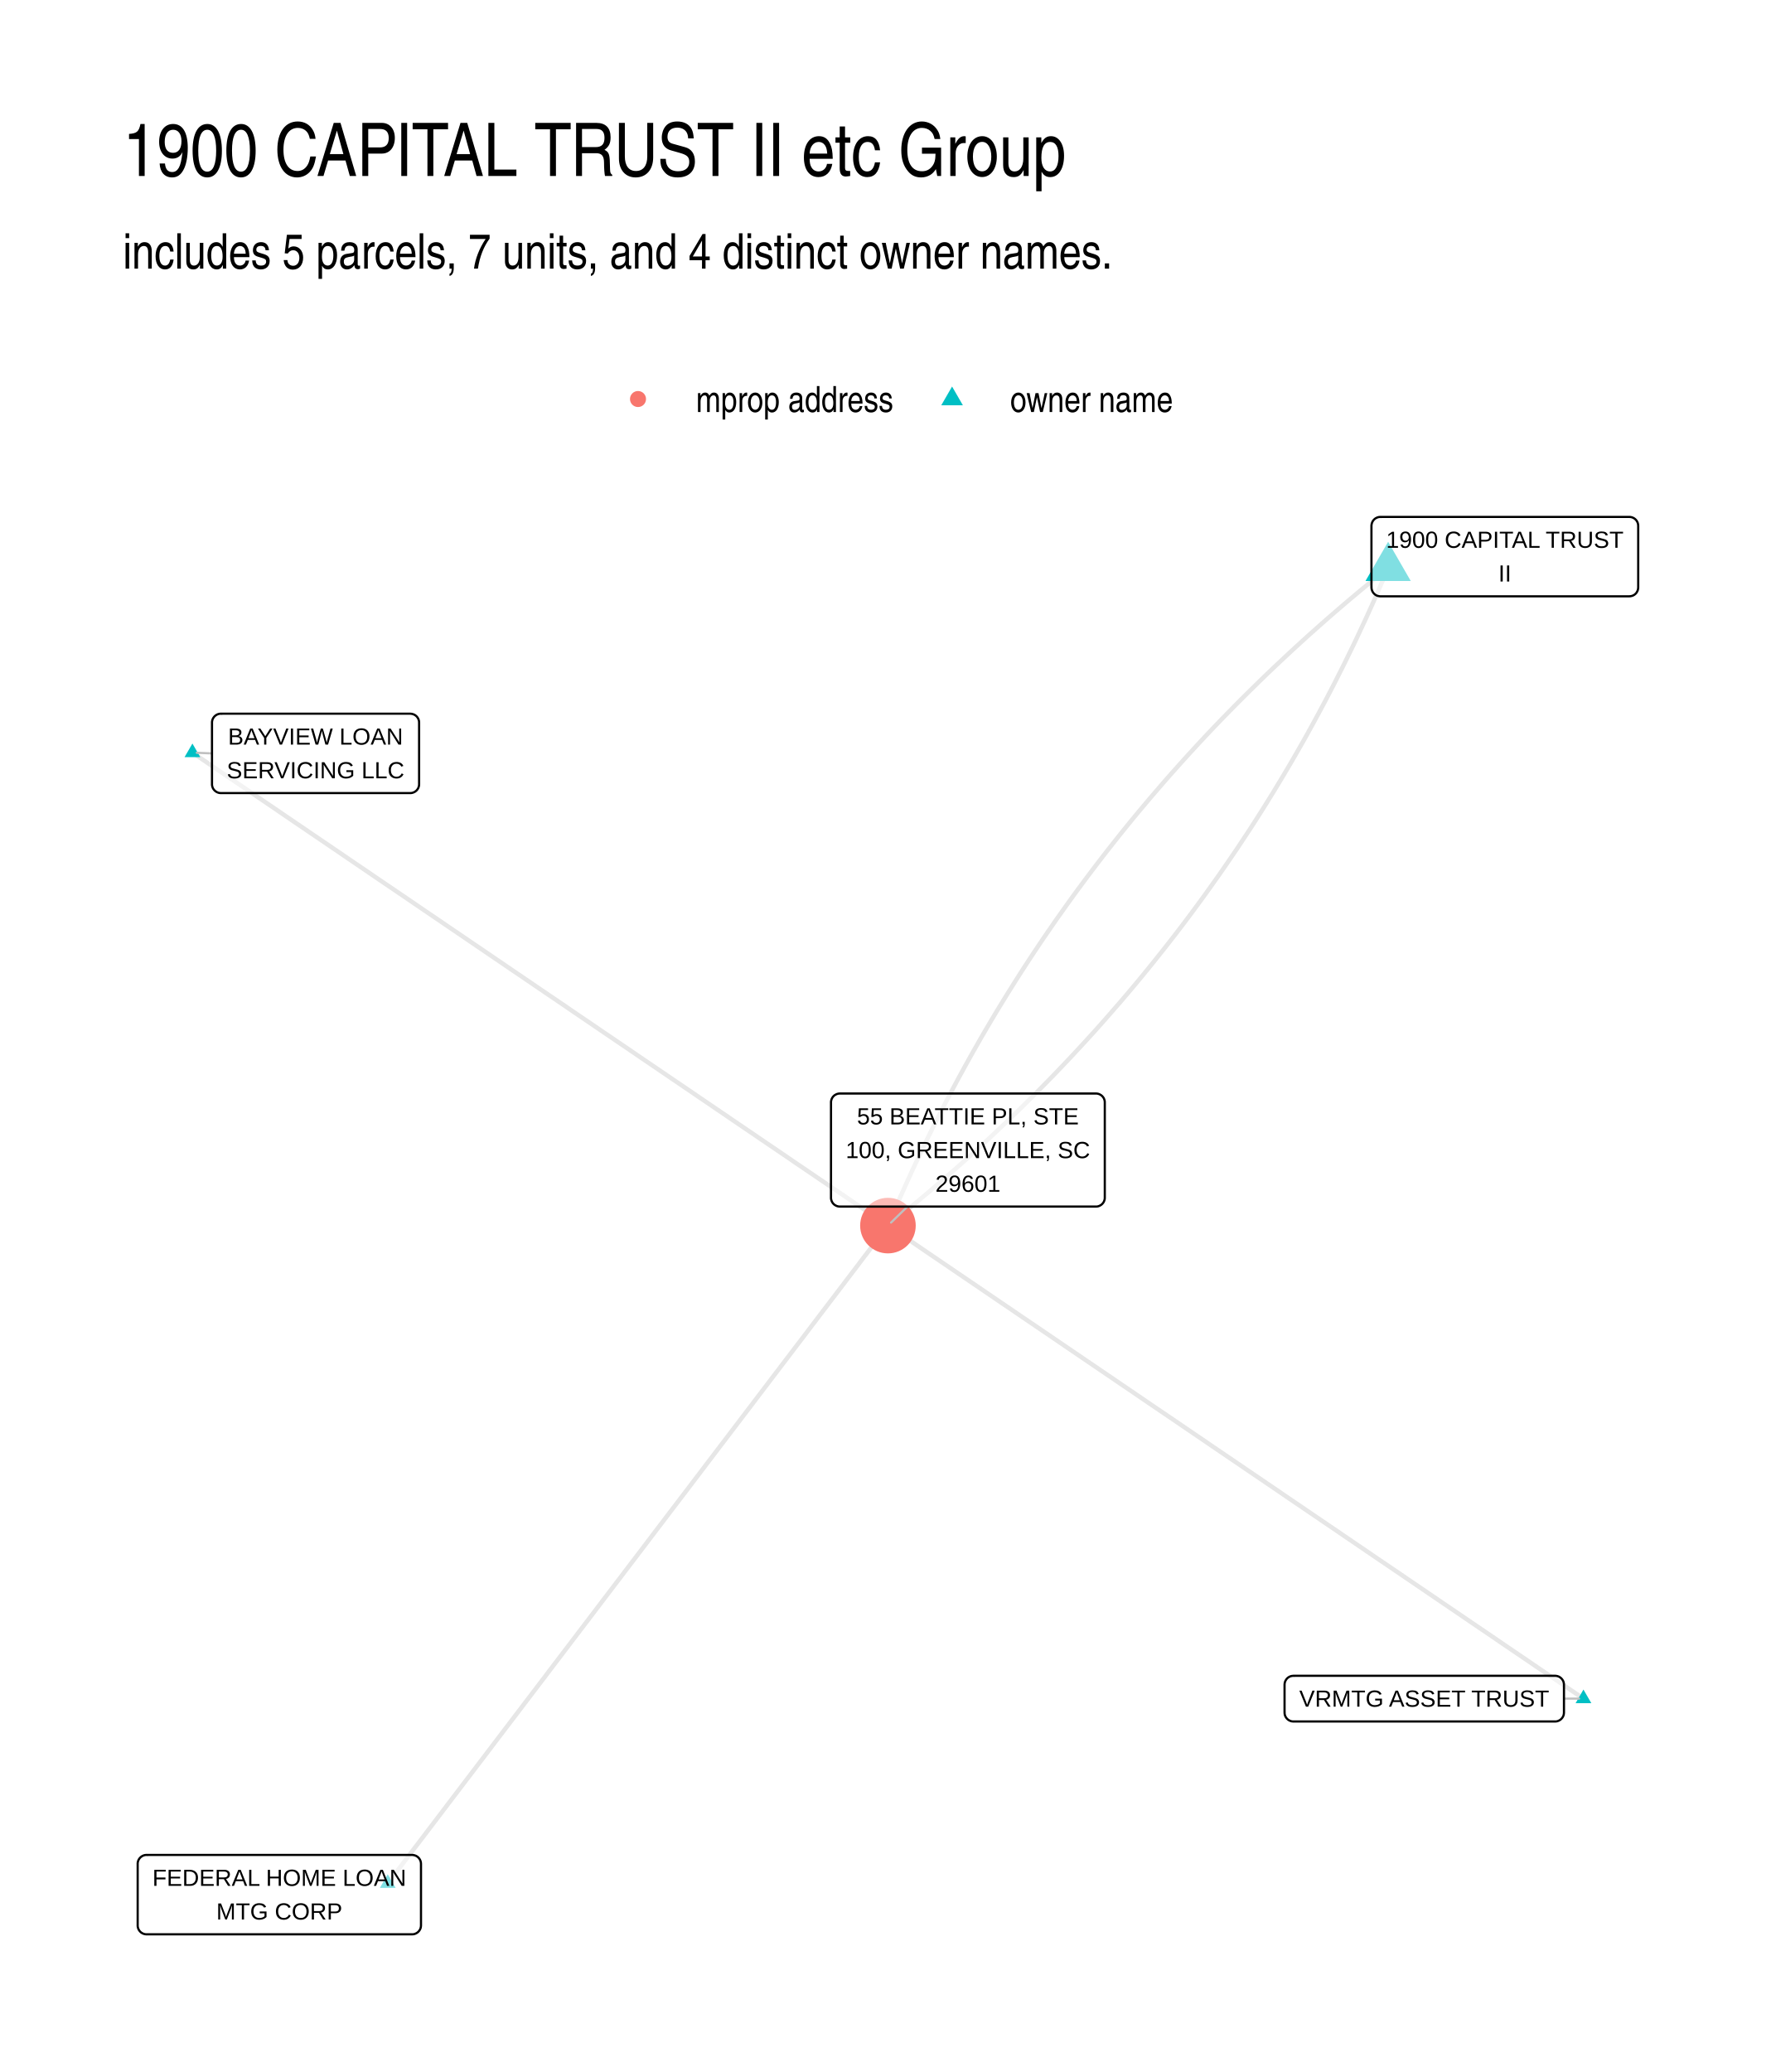
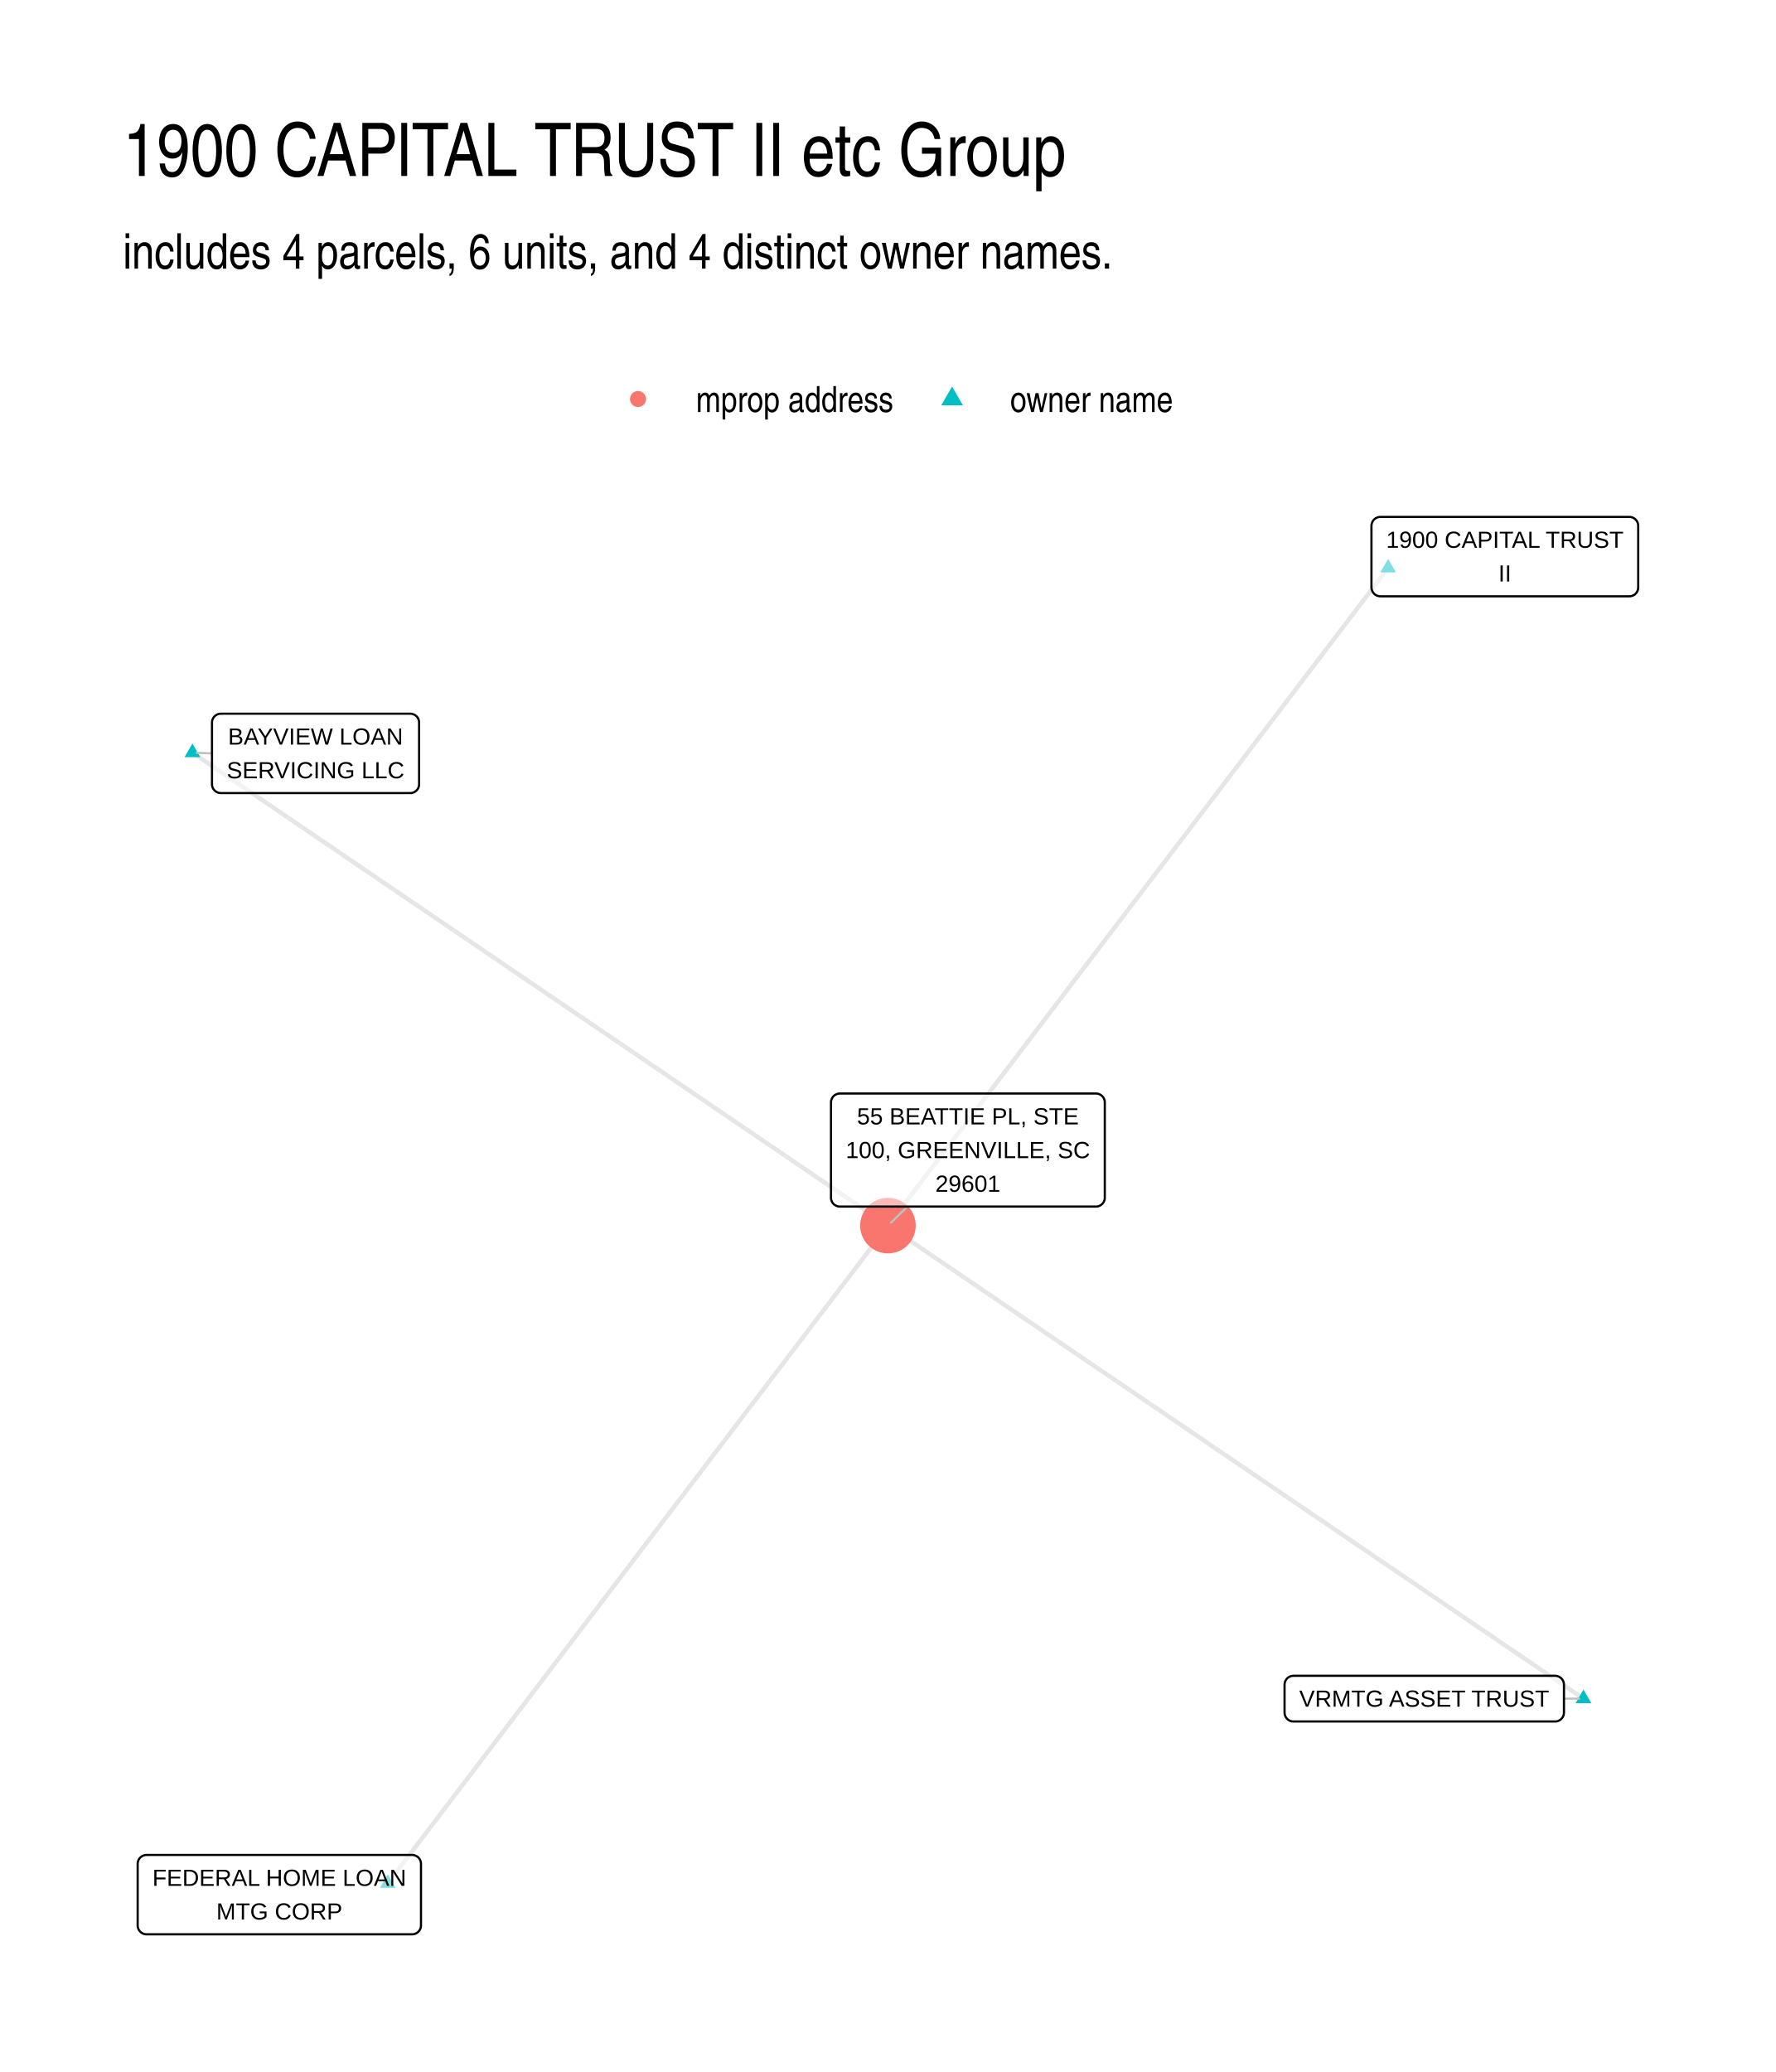
<svg xmlns="http://www.w3.org/2000/svg" width="576" height="672" viewBox="0 0 432 504">
  <g class="svglite">
    <defs>
      <style>.svglite line,.svglite polyline,.svglite polygon,.svglite path,.svglite circle{fill:none;stroke:#000000;stroke-linecap:round;stroke-linejoin:round;stroke-miterlimit:10.00}.svglite text{white-space:pre}.svglite g.glyphgroup path{fill:inherit;stroke:none}</style>
    </defs>
    <rect width="100%" height="100%" style="stroke-linecap:round;stroke-linejoin:round;stroke-miterlimit:10.00;stroke:none;fill:#FFFFFF" />
    <defs>
      <clipPath id="cpMC4wMHw0MzIuMDB8MC4wMHw1MDQuMDA=">
        <path d="M0 0h432v504H0z" />
      </clipPath>
    </defs>
    <g clip-path="url(#cpMC4wMHw0MzIuMDB8MC4wMHw1MDQuMDA=)">
      <path d="M0 0h432v504H0z" style="stroke-width:1.07;stroke:none;fill:#FFFFFF" />
    </g>
    <defs>
      <clipPath id="cpMjkuODl8NDAyLjExfDEyMi4xNHw0NzQuMTE=">
        <path d="M29.89 122.14h372.22v351.97H29.89z" />
      </clipPath>
    </defs>
    <g clip-path="url(#cpMjkuODl8NDAyLjExfDEyMi4xNHw0NzQuMTE=)">
      <path d="m385.19 413.18-1.71-1.16-1.71-1.16-1.7-1.17-1.71-1.16-1.71-1.16-1.71-1.16-1.71-1.16-1.71-1.17-1.71-1.16-1.71-1.16-1.71-1.16-1.71-1.17-1.7-1.16-1.71-1.16-1.71-1.16-1.71-1.16-1.71-1.17-1.71-1.16-1.71-1.16-1.71-1.16-1.71-1.17-1.71-1.16-1.7-1.16-1.71-1.16-1.71-1.16-1.71-1.17-1.71-1.16-1.71-1.16-1.71-1.16-1.71-1.16-1.71-1.17-1.71-1.16-1.7-1.16-1.71-1.16-1.71-1.17-1.71-1.16-1.71-1.16-1.71-1.16-1.71-1.16-1.71-1.17-1.71-1.16-1.71-1.16-1.7-1.16-1.71-1.17-1.71-1.16-1.71-1.16-1.71-1.16-1.71-1.16-1.71-1.17-1.71-1.16-1.71-1.16-1.71-1.16-1.71-1.16-1.7-1.17-1.71-1.16-1.71-1.16-1.71-1.16-1.71-1.17-1.71-1.16-1.71-1.16-1.71-1.16-1.71-1.16-1.71-1.17-1.7-1.16-1.71-1.16-1.71-1.16-1.71-1.17-1.71-1.16-1.71-1.16-1.71-1.16-1.71-1.16-1.71-1.17-1.71-1.16-1.7-1.16-1.71-1.16-1.71-1.17-1.71-1.16-1.71-1.16-1.71-1.16-1.71-1.16-1.71-1.17-1.71-1.16-1.71-1.16-1.7-1.16-1.71-1.16-1.71-1.17-1.71-1.16-1.71-1.16-1.71-1.16-1.71-1.17-1.71-1.16-1.71-1.16-1.71-1.16-1.7-1.16-1.71-1.17-1.71-1.16-1.71-1.16-1.71-1.16-1.71-1.17" style="stroke-width:1.07;stroke:#000000;stroke-opacity:0.10;stroke-linecap:butt" />
-       <path d="m337.68 138.14-1.66 1.32-1.64 1.34-1.63 1.34-1.63 1.34-1.62 1.36-1.61 1.35-1.6 1.37-1.59 1.37-1.58 1.37-1.58 1.38-1.56 1.39-1.56 1.39-1.55 1.4-1.54 1.41-1.53 1.41-1.52 1.42-1.51 1.42-1.51 1.43-1.5 1.43-1.48 1.44-1.48 1.45-1.47 1.45-1.47 1.46-1.45 1.46-1.44 1.47-1.44 1.47-1.43 1.48-1.42 1.49-1.41 1.49-1.4 1.5-1.39 1.51-1.39 1.51-1.37 1.51-1.37 1.53-1.36 1.52-1.35 1.54-1.34 1.54-1.33 1.54-1.33 1.55-1.31 1.56-1.31 1.56-1.3 1.57-1.29 1.58-1.28 1.58-1.27 1.59-1.26 1.59-1.26 1.6-1.24 1.6-1.24 1.61-1.23 1.62-1.22 1.62-1.21 1.63-1.21 1.63-1.19 1.64-1.19 1.65-1.17 1.65-1.17 1.65-1.16 1.67-1.15 1.67-1.15 1.67-1.13 1.68-1.13 1.69-1.11 1.69-1.11 1.7-1.1 1.7-1.09 1.71-1.08 1.72-1.08 1.72-1.06 1.73-1.06 1.73-1.05 1.74-1.04 1.75-1.03 1.75-1.02 1.75-1.01 1.77-1.01 1.77-.99 1.77-.99 1.78-.98 1.79-.97 1.79-.96 1.8-.95 1.8-.95 1.81-.93 1.82-.93 1.82-.92 1.82-.91 1.84-.9 1.84-.89 1.84-.88 1.85-.88 1.86-.87 1.86-.85 1.87-.85 1.88-.84 1.88-.84 1.88-.82 1.89-.81 1.9-.81 1.9m121.68-159.98-.81 1.9-.82 1.9-.82 1.89-.83 1.89-.84 1.88-.85 1.87-.86 1.87-.87 1.86-.87 1.86-.88 1.85-.9 1.84-.9 1.84-.91 1.84-.92 1.82-.92 1.82-.94 1.82-.94 1.81-.96 1.8-.96 1.8-.97 1.79-.98 1.79-.98 1.78-1 1.78-1 1.76-1.02 1.77-1.02 1.75-1.03 1.75-1.04 1.75-1.05 1.74-1.05 1.73-1.07 1.73-1.07 1.72-1.08 1.72-1.09 1.71-1.1 1.7-1.11 1.7-1.12 1.69-1.12 1.69-1.14 1.68-1.14 1.67-1.15 1.67-1.16 1.67-1.17 1.65-1.18 1.65-1.18 1.65-1.2 1.64-1.2 1.63-1.21 1.63-1.22 1.62-1.23 1.62-1.24 1.61-1.25 1.6-1.25 1.6-1.27 1.59-1.27 1.59-1.28 1.58-1.29 1.58-1.3 1.57-1.3 1.56-1.32 1.56-1.32 1.55-1.34 1.54-1.34 1.54-1.35 1.54-1.35 1.52-1.37 1.53-1.38 1.51-1.38 1.51-1.4 1.51-1.4 1.5-1.41 1.49-1.42 1.49-1.42 1.48-1.44 1.47-1.44 1.47-1.46 1.47-1.46 1.45-1.47 1.45-1.48 1.45-1.49 1.44-1.49 1.43-1.51 1.43-1.51 1.43-1.53 1.41-1.53 1.41-1.54 1.41-1.55 1.4-1.55 1.39-1.57 1.39-1.57 1.38-1.59 1.37-1.59 1.37-1.6 1.37-1.61 1.35-1.61 1.36-1.63 1.34-1.63 1.34-1.65 1.34-1.65 1.32M46.81 183.07l1.71 1.16 1.71 1.16 1.7 1.17 1.71 1.16 1.71 1.16 1.71 1.16 1.71 1.16 1.71 1.17 1.71 1.16 1.71 1.16 1.71 1.16 1.71 1.16 1.7 1.17 1.71 1.16 1.71 1.16 1.71 1.16 1.71 1.17 1.71 1.16 1.71 1.16 1.71 1.16 1.71 1.16 1.71 1.17 1.7 1.16 1.71 1.16 1.71 1.16 1.71 1.17 1.71 1.16 1.71 1.16 1.71 1.16 1.71 1.16 1.71 1.17 1.71 1.16 1.7 1.16 1.71 1.16 1.71 1.16 1.71 1.17 1.71 1.16 1.71 1.16 1.71 1.16 1.71 1.17 1.71 1.16 1.71 1.16 1.7 1.16 1.71 1.16 1.71 1.17 1.71 1.16 1.71 1.16 1.71 1.16 1.71 1.17 1.71 1.16 1.71 1.16 1.71 1.16 1.71 1.16 1.7 1.17 1.71 1.16 1.71 1.16 1.71 1.16 1.71 1.17 1.71 1.16 1.71 1.16 1.71 1.16 1.71 1.16 1.71 1.17 1.7 1.16 1.71 1.16 1.71 1.16 1.71 1.16 1.71 1.17 1.71 1.16 1.71 1.16 1.71 1.16 1.71 1.17 1.71 1.16 1.7 1.16 1.71 1.16 1.71 1.16 1.71 1.17 1.71 1.16 1.71 1.16 1.71 1.16 1.71 1.17 1.71 1.16 1.71 1.16 1.7 1.16 1.71 1.16 1.71 1.17 1.71 1.16 1.71 1.16 1.71 1.16 1.71 1.16 1.71 1.17 1.71 1.16 1.71 1.16 1.7 1.16 1.71 1.17 1.71 1.16 1.71 1.16 1.71 1.16 1.71 1.16" style="stroke-width:1.07;stroke:#000000;stroke-opacity:0.10;stroke-linecap:butt" />
+       <path d="m337.68 138.14-1.23 1.61-1.23 1.62-1.23 1.61-1.23 1.62-1.23 1.62-1.23 1.61-1.23 1.62-1.23 1.61-1.23 1.62-1.23 1.62-1.22 1.61-1.23 1.62-1.23 1.61-1.23 1.62-1.23 1.62-1.23 1.61-1.23 1.62-1.23 1.61-1.23 1.62-1.23 1.62-1.22 1.61-1.23 1.62-1.23 1.62-1.23 1.61-1.23 1.62-1.23 1.61-1.23 1.62-1.23 1.62-1.23 1.61-1.23 1.62-1.23 1.61-1.22 1.62-1.23 1.62-1.23 1.61-1.23 1.62-1.23 1.61-1.23 1.62-1.23 1.62-1.23 1.61-1.23 1.62-1.23 1.61-1.22 1.62-1.23 1.62-1.23 1.61-1.23 1.62-1.23 1.61-1.23 1.62-1.23 1.62-1.23 1.61-1.23 1.62-1.23 1.61-1.22 1.62-1.23 1.62-1.23 1.61-1.23 1.62-1.23 1.61-1.23 1.62-1.23 1.62-1.23 1.61-1.23 1.62-1.23 1.61-1.23 1.62-1.22 1.62-1.23 1.61-1.23 1.62-1.23 1.62-1.23 1.61-1.23 1.62-1.23 1.61-1.23 1.62-1.23 1.62-1.23 1.61-1.22 1.62-1.23 1.61-1.23 1.62-1.23 1.62-1.23 1.61-1.23 1.62-1.23 1.61-1.23 1.62-1.23 1.62-1.23 1.61-1.23 1.62-1.22 1.61-1.23 1.62-1.23 1.62-1.23 1.61-1.23 1.62-1.23 1.61-1.23 1.62-1.23 1.62-1.23 1.61-1.23 1.62-1.22 1.61-1.23 1.62-1.23 1.62-1.23 1.61-1.23 1.62-1.23 1.61" style="stroke-width:1.07;stroke:#000000;stroke-opacity:0.10;stroke-linecap:butt" />
+       <path d="m46.81 183.07 1.71 1.16 1.71 1.16 1.7 1.17 1.71 1.16 1.71 1.16 1.71 1.16 1.71 1.16 1.71 1.17 1.71 1.16 1.71 1.16 1.71 1.16 1.71 1.16 1.7 1.17 1.71 1.16 1.71 1.16 1.71 1.16 1.71 1.17 1.71 1.16 1.71 1.16 1.71 1.16 1.71 1.16 1.71 1.17 1.7 1.16 1.71 1.16 1.71 1.16 1.71 1.17 1.71 1.16 1.71 1.16 1.71 1.16 1.71 1.16 1.71 1.17 1.71 1.16 1.7 1.16 1.71 1.16 1.71 1.16 1.71 1.17 1.71 1.16 1.71 1.16 1.71 1.16 1.71 1.17 1.71 1.16 1.71 1.16 1.7 1.16 1.71 1.16 1.71 1.17 1.71 1.16 1.71 1.16 1.71 1.16 1.71 1.17 1.71 1.16 1.71 1.16 1.71 1.16 1.71 1.16 1.7 1.17 1.71 1.16 1.71 1.16 1.71 1.16 1.71 1.17 1.71 1.16 1.71 1.16 1.71 1.16 1.71 1.16 1.71 1.17 1.7 1.16 1.71 1.16 1.71 1.16 1.71 1.16 1.71 1.17 1.71 1.16 1.71 1.16 1.71 1.16 1.71 1.17 1.71 1.16 1.7 1.16 1.71 1.16 1.71 1.16 1.71 1.17 1.71 1.16 1.71 1.16 1.71 1.16 1.71 1.17 1.71 1.16 1.71 1.16 1.7 1.16 1.71 1.16 1.71 1.17 1.71 1.16 1.71 1.16 1.71 1.16 1.71 1.16 1.71 1.17 1.71 1.16 1.71 1.16 1.7 1.16 1.71 1.17 1.71 1.16 1.71 1.16 1.71 1.16 1.71 1.16" style="stroke-width:1.07;stroke:#000000;stroke-opacity:0.10;stroke-linecap:butt" />
      <path d="m94.32 458.11 1.23-1.61 1.23-1.62 1.23-1.61 1.23-1.62 1.23-1.62 1.23-1.61 1.23-1.62 1.23-1.62 1.23-1.61 1.23-1.62 1.22-1.61 1.23-1.62 1.23-1.62 1.23-1.61 1.23-1.62 1.23-1.61 1.23-1.62 1.23-1.62 1.23-1.61 1.23-1.62 1.22-1.61 1.23-1.62 1.23-1.62 1.23-1.61 1.23-1.62 1.23-1.61 1.23-1.62 1.23-1.62 1.23-1.61 1.23-1.62 1.23-1.61 1.22-1.62 1.23-1.62 1.23-1.61 1.23-1.62 1.23-1.61 1.23-1.62 1.23-1.62 1.23-1.61 1.23-1.62 1.23-1.61 1.22-1.62 1.23-1.62 1.23-1.61 1.23-1.62 1.23-1.61 1.23-1.62 1.23-1.62 1.23-1.61 1.23-1.62 1.23-1.62 1.22-1.61 1.23-1.62 1.23-1.61 1.23-1.62 1.23-1.62 1.23-1.61 1.23-1.62 1.23-1.61 1.23-1.62 1.23-1.62 1.23-1.61 1.22-1.62 1.23-1.61 1.23-1.62 1.23-1.62 1.23-1.61 1.23-1.62 1.23-1.61 1.23-1.62 1.23-1.62 1.23-1.61 1.22-1.62 1.23-1.61 1.23-1.62 1.23-1.62 1.23-1.61 1.23-1.62 1.23-1.61 1.23-1.62 1.23-1.62 1.23-1.61 1.23-1.62 1.22-1.61 1.23-1.62 1.23-1.62 1.23-1.61 1.23-1.62 1.23-1.61 1.23-1.62 1.23-1.62 1.23-1.61 1.23-1.62 1.22-1.62 1.23-1.61 1.23-1.62 1.23-1.61 1.23-1.62 1.23-1.62" style="stroke-width:1.07;stroke:#000000;stroke-opacity:0.10;stroke-linecap:butt" />
-       <path d="m385.19 410.97 1.92 3.32h-3.83zm-47.51-279.19 5.5 9.54h-11.01zM46.81 180.86l1.91 3.31h-3.83zM94.32 455.9l1.92 3.32h-3.83z" style="stroke-width:0.71;stroke:none;fill:#00BFC4" />
+       <path d="m385.19 410.97 1.92 3.32h-3.83zm-47.51-275.04 1.91 3.31h-3.83zM46.81 180.86l1.91 3.31h-3.83zM94.32 455.9l1.92 3.32h-3.83z" style="stroke-width:0.71;stroke:none;fill:#00BFC4" />
      <circle cx="216" cy="298.12" r="6.76" style="stroke-width:0.71;stroke:none;fill:#F8766D" />
      <path d="M380.45 413.18h3.68M51.57 183.26l-3.7-.15m172.88 110.38-3.99 3.89" style="stroke-width:0.53;stroke:#BFBFBF" />
      <path d="M314.64 418.74h63.65-.09l.35-.01.34-.07.32-.13.3-.17.27-.22.23-.26.19-.29.14-.32.08-.34.03-.35h0v-6.8h0l-.03-.34-.08-.34-.14-.32-.19-.29-.23-.26-.27-.22-.3-.18-.32-.12-.34-.07-.26-.02h-63.65l.26.02-.35-.01-.34.04-.33.09-.32.15-.29.2-.25.24-.2.28-.17.31-.11.33-.05.34-.01.17v6.8l.01-.17v.35l.05.34.11.33.17.31.2.27.25.24.29.2.32.15.33.1.34.04z" style="stroke-width:0.53;fill:#FFFFFF;fill-opacity:0.50" />
      <text x="346.46" y="415.14" lengthAdjust="spacingAndGlyphs" style="font-size:5.69px;font-family:&quot;Liberation Sans&quot;" text-anchor="middle" textLength="60.77">VRMTG ASSET TRUST</text>
      <path d="M335.78 145.05h60.57-.08l.34-.02.34-.07.33-.12.3-.17.27-.22.23-.26.18-.3.14-.32.08-.34.03-.34h0V127.9h0l-.03-.35-.08-.34-.14-.32-.18-.29-.23-.26-.27-.22-.3-.17-.33-.13-.34-.07-.26-.01h-60.57l.26.01-.34-.01-.35.04-.33.1-.32.15-.28.19-.25.24-.21.28-.16.31-.11.33-.06.34-.01.18v14.99l.01-.18v.35l.06.35.11.32.16.31.21.28.25.24.28.2.32.15.33.09.35.05z" style="stroke-width:0.53;fill:#FFFFFF;fill-opacity:0.50" />
      <text x="366.07" y="133.25" lengthAdjust="spacingAndGlyphs" style="font-size:5.69px;font-family:&quot;Liberation Sans&quot;" text-anchor="middle" textLength="57.69">1900 CAPITAL TRUST</text>
      <text x="366.07" y="141.45" lengthAdjust="spacingAndGlyphs" style="font-size:5.69px;font-family:&quot;Liberation Sans&quot;" text-anchor="middle" textLength="3.16">II</text>
      <path d="M53.73 192.91h46.06-.08l.34-.01.34-.07.33-.13.3-.17.27-.22.23-.26.19-.29.13-.32.09-.34.02-.35h0v-14.99h0l-.02-.35-.09-.33-.13-.32-.19-.3-.23-.26-.27-.22-.3-.17-.33-.12-.34-.07-.26-.02H53.73l.26.02-.35-.02-.35.04-.33.1-.31.15-.29.2-.25.24-.21.28-.16.3-.11.33-.06.35v15.16-.17.35l.06.34.11.33.16.31.21.27.25.24.29.2.31.15.33.1.35.04z" style="stroke-width:0.53;fill:#FFFFFF;fill-opacity:0.50" />
      <text x="76.76" y="181.12" lengthAdjust="spacingAndGlyphs" style="font-size:5.69px;font-family:&quot;Liberation Sans&quot;" text-anchor="middle" textLength="42.58">BAYVIEW LOAN</text>
      <text x="76.76" y="189.31" lengthAdjust="spacingAndGlyphs" style="font-size:5.69px;font-family:&quot;Liberation Sans&quot;" text-anchor="middle" textLength="43.19">SERVICING LLC</text>
      <path d="M35.65 470.51h64.6-.09l.35-.01.34-.07.32-.13.3-.17.27-.22.23-.26.19-.29.14-.32.08-.34.03-.35h0v-14.99h0l-.03-.35-.08-.33-.14-.32-.19-.3-.23-.26-.27-.22-.3-.17-.32-.12-.34-.07-.26-.02h-64.6l.26.02-.35-.02-.34.04-.34.1-.31.15-.29.2-.25.24-.21.28-.16.3-.11.33-.06.35v15.16-.17.35l.06.34.11.33.16.31.21.27.25.25.29.19.31.15.34.1.34.04z" style="stroke-width:0.53;fill:#FFFFFF;fill-opacity:0.50" />
      <text x="67.95" y="458.72" lengthAdjust="spacingAndGlyphs" style="font-size:5.69px;font-family:&quot;Liberation Sans&quot;" text-anchor="middle" textLength="61.72">FEDERAL HOME LOAN</text>
      <text x="67.95" y="466.91" lengthAdjust="spacingAndGlyphs" style="font-size:5.69px;font-family:&quot;Liberation Sans&quot;" text-anchor="middle" textLength="30.64">MTG CORP</text>
      <path d="M204.31 293.49h62.28-.08l.34-.01.35-.07.32-.13.3-.17.27-.22.23-.26.19-.29.13-.32.09-.34.02-.35h0v-23.18h0l-.02-.35-.09-.34-.13-.32-.19-.29-.23-.26-.27-.22-.3-.17-.32-.13-.35-.07-.26-.01h-62.28l.26.01-.35-.01-.34.04-.34.1-.31.15-.29.19-.25.24-.21.28-.16.31-.11.33-.06.34v23.36-.17.35l.06.34.11.33.16.31.21.28.25.24.29.19.31.15.34.1.34.04z" style="stroke-width:0.53;fill:#FFFFFF;fill-opacity:0.50" />
      <text x="235.45" y="273.5" lengthAdjust="spacingAndGlyphs" style="font-size:5.69px;font-family:&quot;Liberation Sans&quot;" text-anchor="middle" textLength="53.92">55 BEATTIE PL, STE</text>
      <text x="235.45" y="281.7" lengthAdjust="spacingAndGlyphs" style="font-size:5.69px;font-family:&quot;Liberation Sans&quot;" text-anchor="middle" textLength="59.41">100, GREENVILLE, SC</text>
      <text x="235.45" y="289.89" lengthAdjust="spacingAndGlyphs" style="font-size:5.69px;font-family:&quot;Liberation Sans&quot;" text-anchor="middle" textLength="15.78">29601</text>
    </g>
    <g clip-path="url(#cpMC4wMHw0MzIuMDB8MC4wMHw1MDQuMDA=)">
      <circle cx="155.2" cy="97.06" r="1.95" style="stroke-width:0.71;stroke:none;fill:#F8766D" />
      <path d="m231.6 94.02 2.63 4.56h-5.26z" style="stroke-width:0.71;stroke:none;fill:#00BFC4" />
      <text x="169.32" y="100.22" lengthAdjust="spacingAndGlyphs" style="font-size:8.80px;font-weight:0;font-family:&quot;Nimbus Sans Narrow&quot;" textLength="48.16">mprop address</text>
      <text x="245.72" y="100.22" lengthAdjust="spacingAndGlyphs" style="font-size:8.80px;font-weight:0;font-family:&quot;Nimbus Sans Narrow&quot;" textLength="39.72">owner name</text>
-       <text x="29.89" y="65.35" lengthAdjust="spacingAndGlyphs" style="font-size:12.00px;font-weight:0;font-family:&quot;Nimbus Sans Narrow&quot;" textLength="241.17">includes 5 parcels, 7 units, and 4 distinct owner names.</text>
+       <text x="29.89" y="65.35" lengthAdjust="spacingAndGlyphs" style="font-size:12.00px;font-weight:0;font-family:&quot;Nimbus Sans Narrow&quot;" textLength="241.17">includes 4 parcels, 6 units, and 4 distinct owner names.</text>
      <text x="29.89" y="42.81" lengthAdjust="spacingAndGlyphs" style="font-size:18.00px;font-weight:0;font-family:&quot;Nimbus Sans Narrow&quot;" textLength="240.3">1900 CAPITAL TRUST II etc Group</text>
    </g>
  </g>
</svg>
